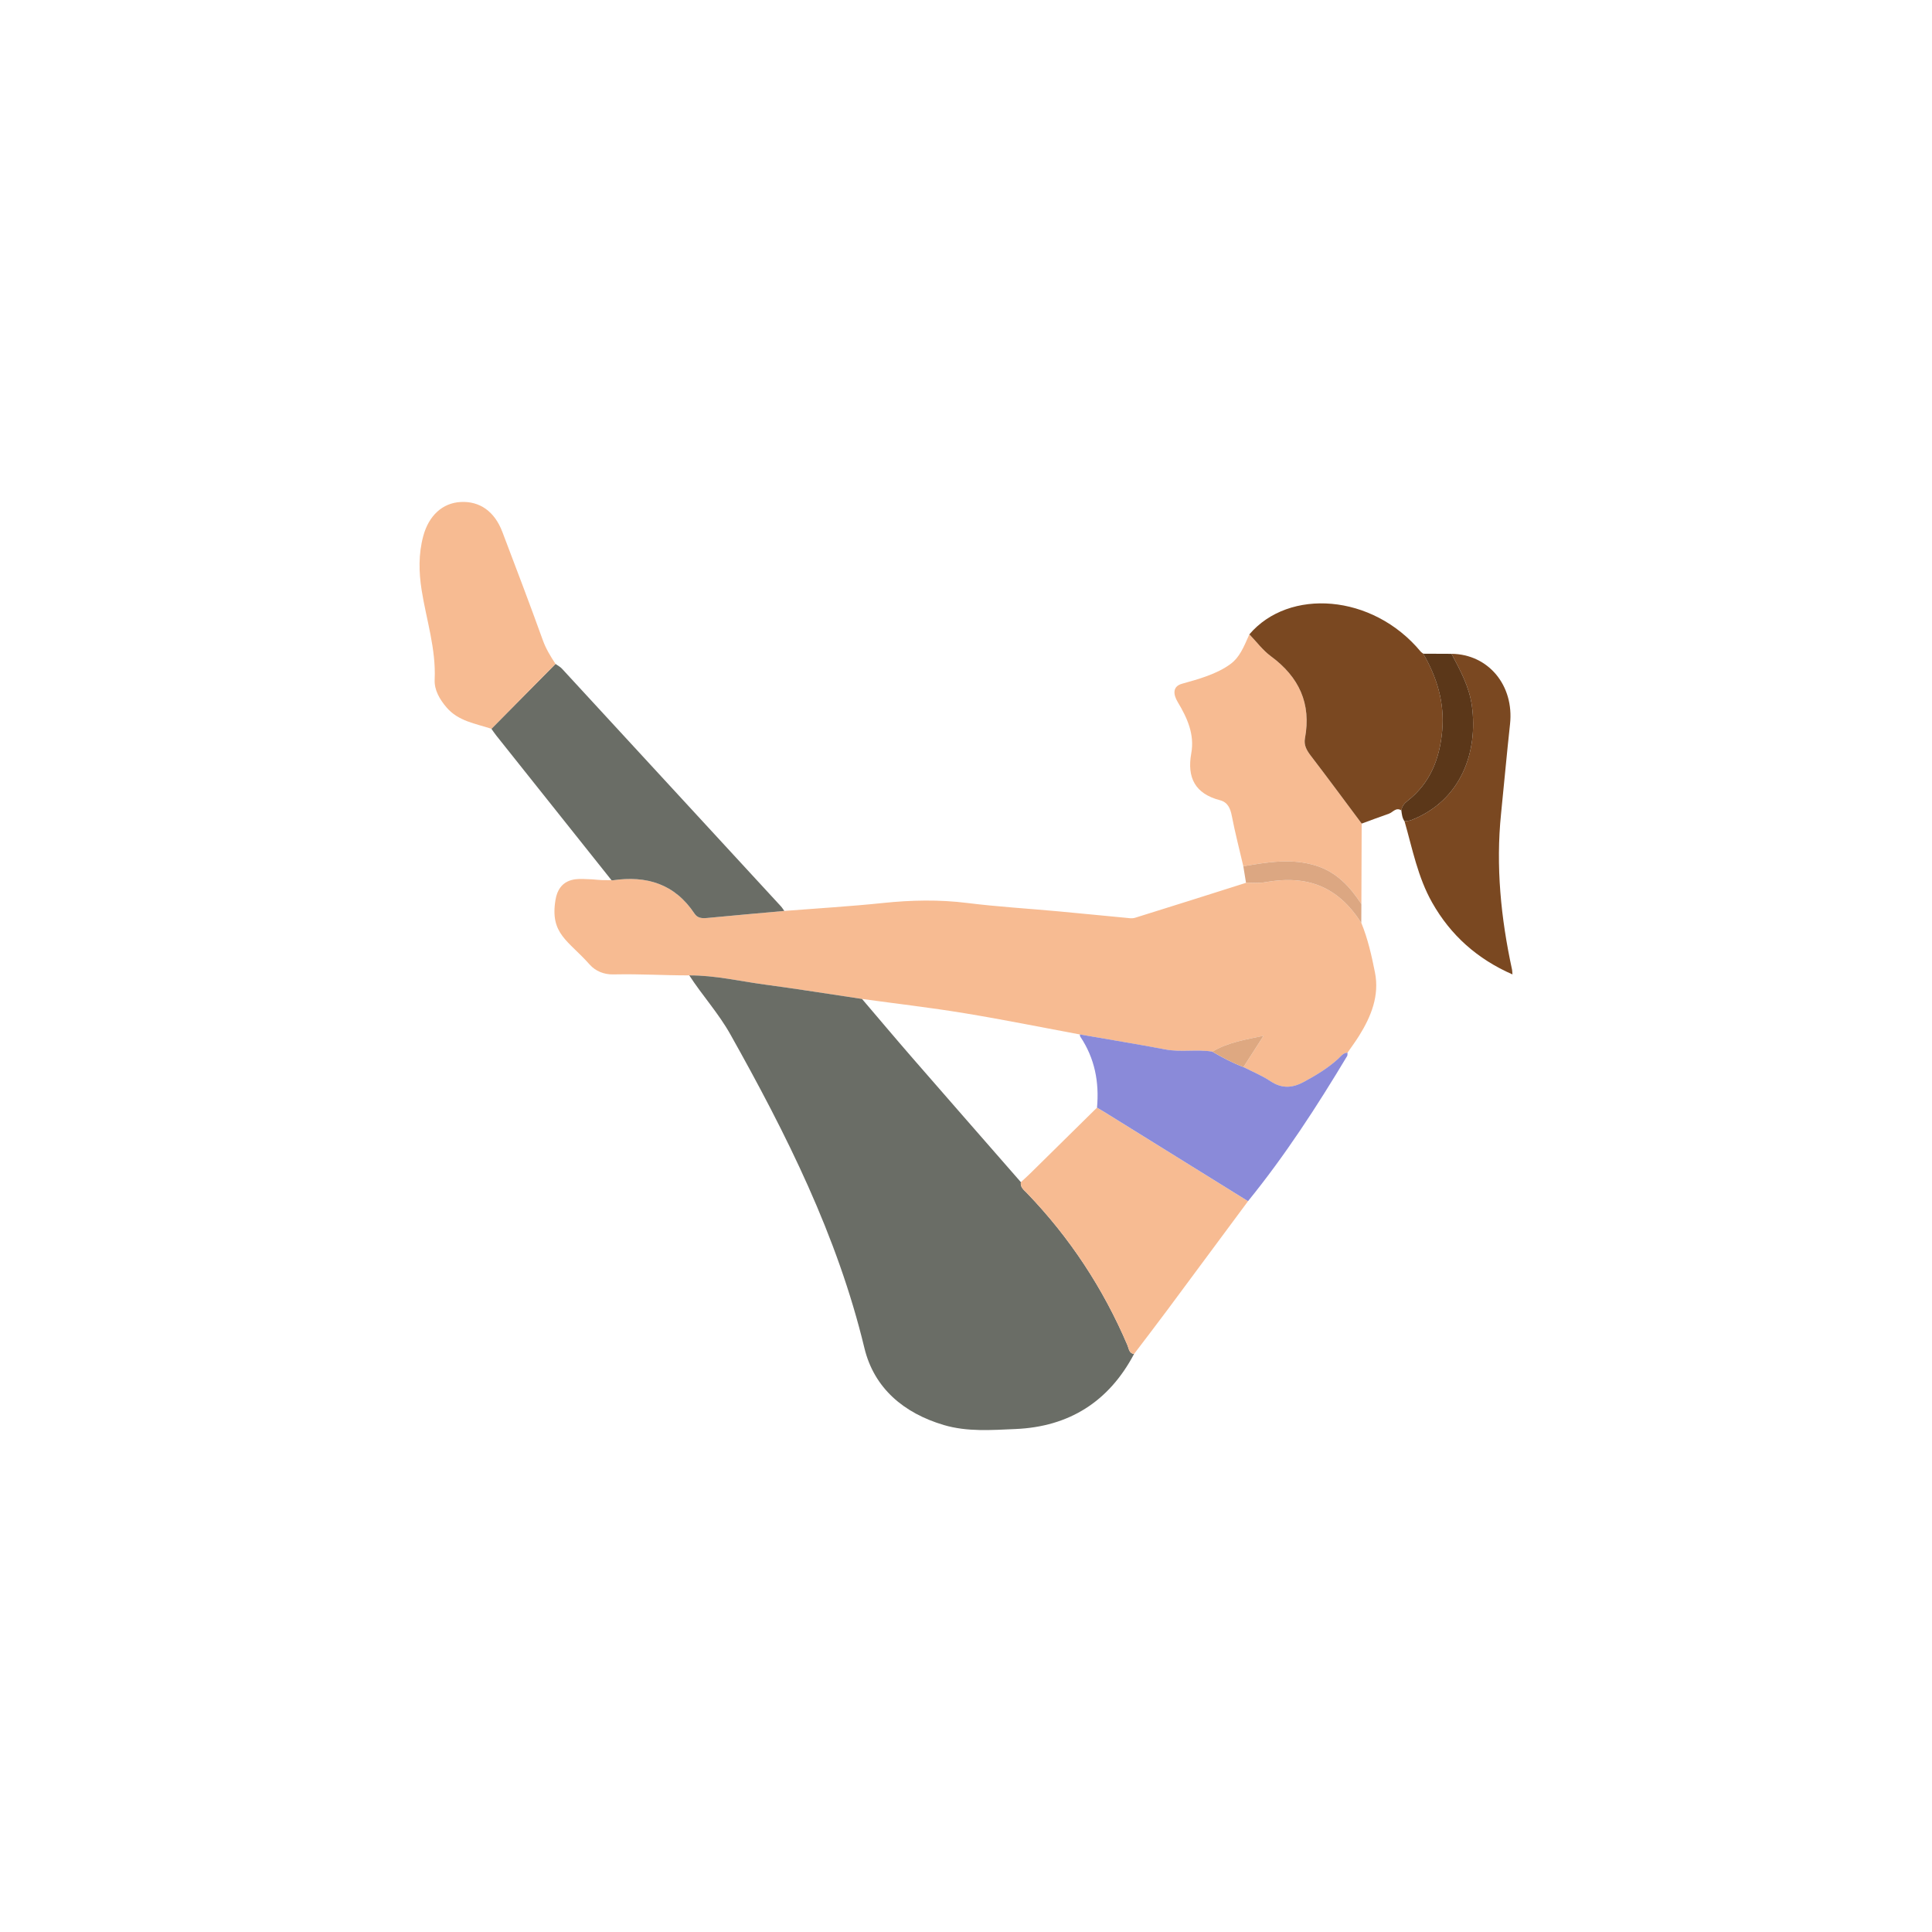
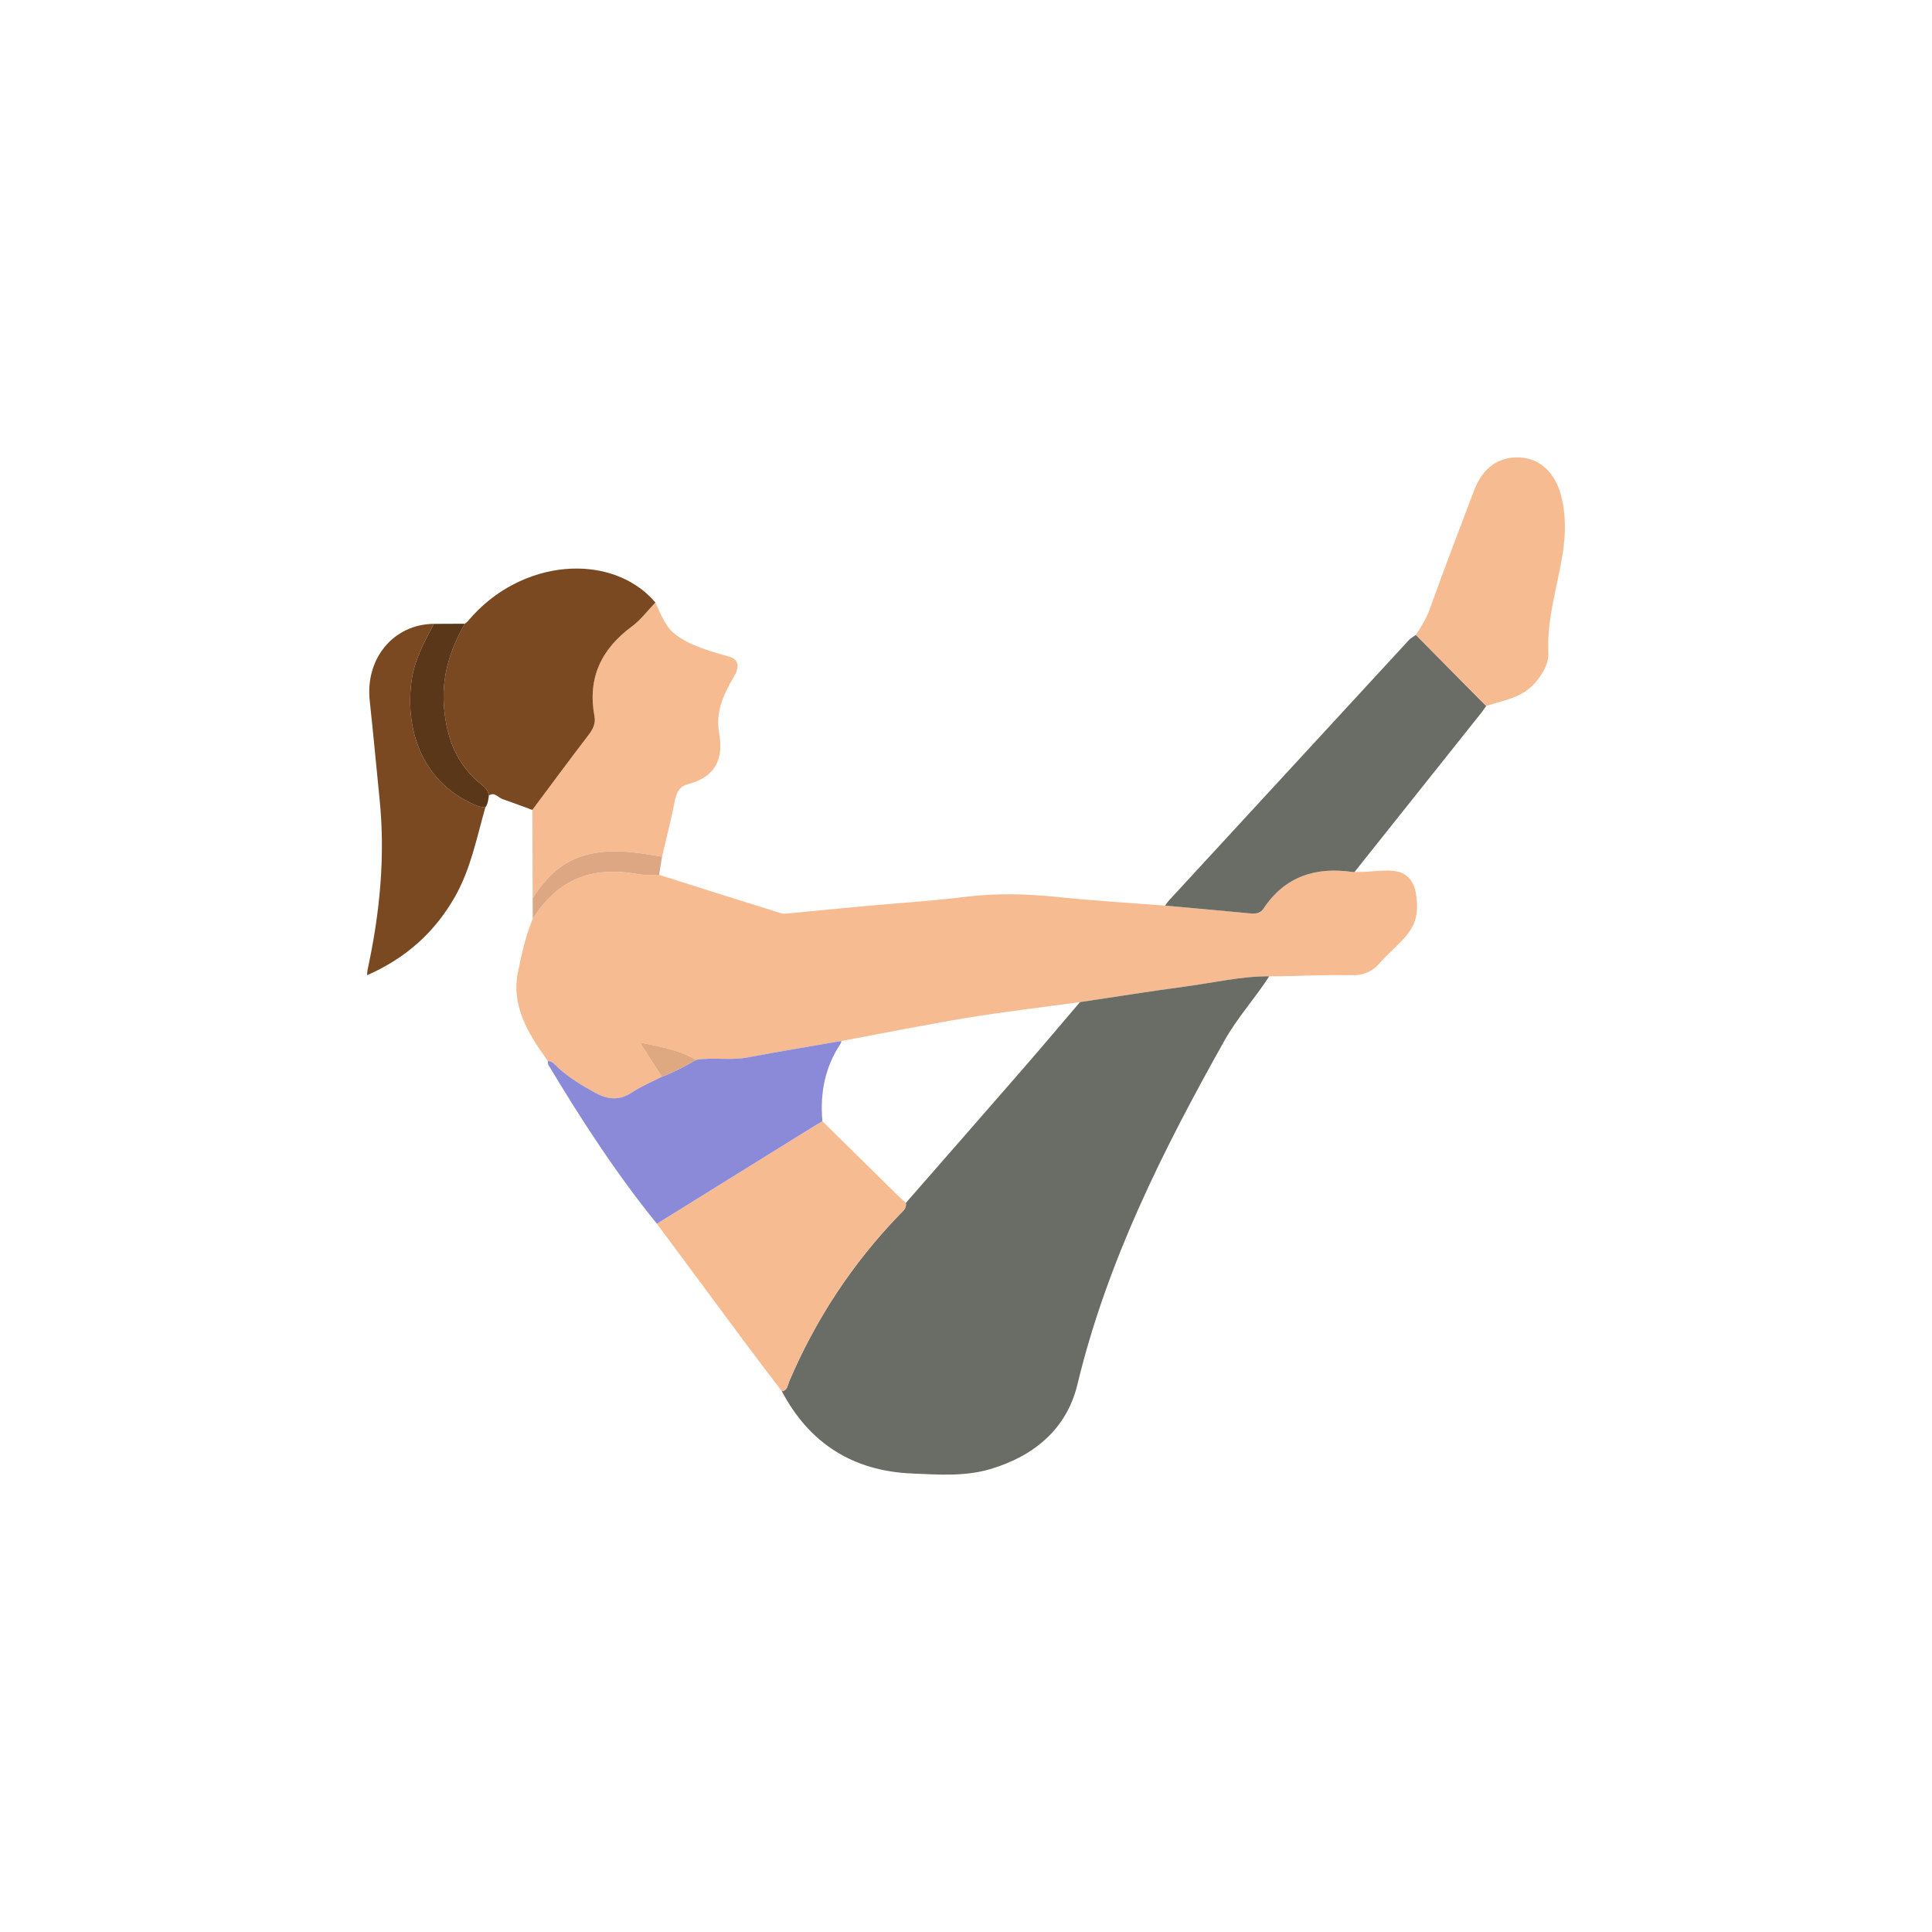
<svg xmlns="http://www.w3.org/2000/svg" width="500" height="500" viewBox="0 0 500 500" fill="none">
-   <path d="M178.383 252.431C170.449 252.41 166.586 252.039 158.656 252.177C156.32 252.216 154.108 251.33 152.595 249.616C147.092 243.393 142.276 241.756 143.765 232.869C144.657 227.549 148.714 227.429 150.792 227.475C155.368 227.578 153.671 227.817 158.25 227.793C158.352 227.803 158.455 227.839 158.553 227.824C167.32 226.519 174.637 228.752 179.745 236.45C180.521 237.618 181.682 237.699 182.976 237.575C189.637 236.937 196.304 236.351 202.972 235.748C211.481 235.081 220.007 234.58 228.495 233.695C235.808 232.933 243.044 232.777 250.368 233.695C258.129 234.665 265.95 235.127 273.743 235.84C279.507 236.369 285.268 236.958 291.032 237.494C291.939 237.579 292.93 237.776 293.759 237.519C303.344 234.548 312.905 231.5 322.472 228.47C324.091 228.435 325.753 228.615 327.33 228.332C338.559 226.322 346.306 229.542 352.306 238.835C354 242.969 354.977 247.323 355.838 251.665C357.027 257.666 354.875 263.014 351.756 268.024C350.814 269.537 349.745 270.969 348.736 272.437C347.59 272.486 347.011 273.4 346.277 274.067C343.635 276.466 340.622 278.275 337.493 279.976C334.466 281.62 331.761 281.796 328.79 279.813C326.617 278.363 324.148 277.362 321.809 276.162C323.541 273.46 325.277 270.758 327.009 268.055C322.366 269.05 317.784 269.756 313.758 272.172C309.737 271.505 305.659 272.37 301.619 271.608C294.25 270.214 286.845 269.004 279.454 267.717C269.495 265.865 259.564 263.85 249.574 262.21C240.783 260.767 231.924 259.74 223.094 258.53C214.748 257.285 206.411 255.944 198.051 254.826C191.506 253.951 185.044 252.399 178.387 252.434L178.383 252.431Z" fill="#F7BB92" />
-   <path d="M178.383 252.43C185.036 252.395 191.503 253.947 198.047 254.822C206.411 255.94 214.744 257.281 223.09 258.526C227.44 263.624 231.751 268.753 236.147 273.809C245.474 284.54 254.848 295.233 264.203 305.943C263.992 307.273 264.983 307.951 265.741 308.737C276.854 320.27 285.508 333.421 291.783 348.15C292.154 349.014 292.161 350.235 293.487 350.415C286.975 362.762 276.646 369.249 262.803 369.831C256.626 370.092 250.353 370.601 244.254 368.794C233.917 365.732 226.213 359.28 223.704 348.859C216.702 319.779 203.494 293.501 189.005 267.67C185.932 262.192 181.748 257.627 178.386 252.427L178.383 252.43Z" fill="#6A6D66" />
-   <path d="M202.975 235.747C196.311 236.351 189.643 236.936 182.979 237.575C181.685 237.698 180.524 237.617 179.748 236.449C174.64 228.755 167.32 226.522 158.557 227.824C158.461 227.838 158.356 227.803 158.253 227.792C148.305 215.304 138.353 202.815 128.412 190.324C127.971 189.77 127.583 189.177 127.17 188.602C132.701 183.01 138.237 177.415 143.768 171.82C144.333 172.233 144.985 172.561 145.447 173.066C164.339 193.544 183.212 214.037 202.082 234.534C202.421 234.901 202.679 235.338 202.975 235.744V235.747Z" fill="#6A6D66" />
-   <path d="M293.484 350.415C292.158 350.235 292.151 349.014 291.78 348.15C285.504 333.422 276.851 320.27 265.738 308.738C264.98 307.951 263.988 307.274 264.2 305.944C265.011 305.185 265.844 304.451 266.634 303.672C272.391 298.006 278.145 292.33 283.899 286.657C284.506 287.017 285.123 287.363 285.723 287.737C298.144 295.445 310.566 303.157 322.987 310.868C315.974 320.326 308.975 329.795 301.947 339.242C299.157 342.992 296.306 346.697 293.484 350.422V350.415Z" fill="#F7BB92" />
-   <path d="M321.773 224.191C320.765 219.855 319.639 215.541 318.796 211.17C318.411 209.176 317.731 207.617 315.723 207.095C309.296 205.423 307.158 201.26 308.301 194.949C309.19 190.038 307.253 185.784 304.815 181.727C303.588 179.684 303.418 177.638 305.937 176.943C310.16 175.772 314.968 174.438 318.486 171.821C320.743 170.141 321.77 167.732 323.336 164.169C325.178 166.074 326.794 168.279 328.896 169.828C336.17 175.186 339.409 182.065 337.719 191.086C337.398 192.804 338.149 194.166 339.201 195.542C343.66 201.362 348.013 207.271 352.402 213.145C352.377 220.091 352.349 227.038 352.324 233.98C349.4 229.504 345.932 225.718 340.587 224.035C334.272 222.049 328.035 223.132 321.773 224.191Z" fill="#F7BB92" />
-   <path d="M352.405 213.145C348.013 207.268 343.663 201.363 339.204 195.542C338.149 194.166 337.398 192.808 337.723 191.086C339.412 182.066 336.174 175.186 328.9 169.828C326.797 168.279 325.181 166.074 323.34 164.169C333.556 152.175 355.178 153.625 367.642 168.597C367.829 168.822 368.1 168.981 368.333 169.172C371.917 175.342 373.889 181.886 373.244 189.118C372.598 196.353 370.161 202.657 364.266 207.261C363.423 207.917 362.819 208.665 362.671 209.738C361.292 208.827 360.498 210.217 359.454 210.581C357.094 211.403 354.755 212.285 352.409 213.142L352.405 213.145Z" fill="#7A4821" />
-   <path d="M322.99 310.861C310.569 303.15 298.151 295.438 285.726 287.73C285.126 287.356 284.509 287.01 283.902 286.65C284.509 280.05 283.317 273.873 279.584 268.292C279.482 268.136 279.493 267.904 279.45 267.706C286.841 268.994 294.246 270.204 301.615 271.597C305.655 272.359 309.733 271.495 313.754 272.162C316.34 273.693 318.993 275.079 321.805 276.152C324.144 277.351 326.613 278.353 328.786 279.803C331.757 281.785 334.462 281.609 337.489 279.965C340.618 278.265 343.631 276.455 346.273 274.056C347.007 273.389 347.586 272.476 348.732 272.426C348.704 272.723 348.775 273.079 348.637 273.308C340.827 286.329 332.579 299.05 322.99 310.858V310.861Z" fill="#8A8AD9" />
-   <path d="M143.768 171.824C138.236 177.419 132.701 183.011 127.17 188.606C123.053 187.248 118.594 186.662 115.528 183.039C113.75 180.936 112.367 178.562 112.491 175.878C112.861 167.905 110.332 160.401 109.115 152.693C108.377 148.019 108.296 143.358 109.534 138.755C110.977 133.392 114.547 130.175 119.193 129.918C124.15 129.642 127.995 132.348 130.013 137.665C133.555 146.996 137.115 156.319 140.491 165.707C141.299 167.954 142.498 169.884 143.772 171.824H143.768Z" fill="#F7BB92" />
-   <path d="M375.653 169.203C385.217 169.316 391.892 177.402 390.794 187.41C389.951 195.111 389.267 202.83 388.477 210.538C387.08 224.177 388.424 237.614 391.317 250.949C391.38 251.238 391.37 251.545 391.422 252.177C382.314 248.18 375.438 242.062 370.64 233.585C366.929 227.027 365.536 219.686 363.5 212.56C364.093 212.454 364.724 212.447 365.274 212.228C378.186 207.137 382.539 194.554 380.927 182.693C380.257 177.765 377.929 173.496 375.65 169.203H375.653Z" fill="#7A4821" />
-   <path d="M375.653 169.203C377.932 173.497 380.26 177.765 380.93 182.694C382.543 194.554 378.189 207.138 365.278 212.228C364.727 212.443 364.096 212.454 363.503 212.56C362.886 211.72 362.798 210.725 362.667 209.745C362.815 208.672 363.418 207.928 364.262 207.268C370.156 202.664 372.594 196.36 373.24 189.125C373.885 181.889 371.913 175.345 368.329 169.179C370.77 169.189 373.212 169.2 375.653 169.21V169.203Z" fill="#5B3719" />
-   <path d="M321.773 224.19C328.035 223.132 334.272 222.049 340.587 224.035C345.931 225.718 349.399 229.5 352.324 233.98C352.317 235.596 352.31 237.215 352.303 238.831C346.302 229.539 338.551 226.318 327.326 228.329C325.749 228.611 324.091 228.431 322.468 228.466C322.235 227.041 322.002 225.616 321.77 224.19H321.773Z" fill="#DCA782" />
-   <path d="M321.808 276.159C318.997 275.086 316.344 273.7 313.758 272.169C317.783 269.752 322.366 269.047 327.008 268.052C325.276 270.754 323.54 273.456 321.808 276.159Z" fill="#DEA881" />
+   <path d="M328.494 252.664C337.19 252.641 341.424 252.235 350.115 252.386C352.675 252.428 355.099 251.458 356.758 249.579C362.79 242.758 368.067 240.964 366.436 231.224C365.458 225.394 361.011 225.262 358.734 225.313C353.719 225.425 355.579 225.688 350.56 225.661C350.448 225.672 350.336 225.711 350.228 225.695C340.619 224.265 332.6 226.712 327.002 235.149C326.151 236.429 324.879 236.518 323.46 236.382C316.16 235.683 308.853 235.041 301.545 234.38C292.219 233.649 282.874 233.1 273.571 232.129C265.556 231.294 257.626 231.124 249.599 232.129C241.093 233.193 232.521 233.699 223.98 234.48C217.662 235.06 211.348 235.706 205.03 236.293C204.036 236.386 202.95 236.603 202.041 236.32C191.536 233.065 181.058 229.724 170.572 226.403C168.797 226.364 166.976 226.562 165.248 226.252C152.941 224.048 144.45 227.578 137.873 237.763C136.018 242.294 134.947 247.065 134.003 251.825C132.7 258.402 135.059 264.263 138.477 269.754C139.509 271.413 140.681 272.982 141.786 274.591C143.043 274.645 143.677 275.646 144.481 276.377C147.377 279.006 150.679 280.99 154.109 282.853C157.426 284.655 160.392 284.849 163.647 282.676C166.029 281.086 168.736 279.988 171.299 278.674C169.401 275.712 167.498 272.75 165.6 269.789C170.688 270.879 175.711 271.652 180.122 274.301C184.53 273.57 189 274.517 193.427 273.682C201.504 272.155 209.62 270.829 217.72 269.417C228.635 267.388 239.519 265.18 250.469 263.382C260.104 261.801 269.813 260.675 279.491 259.349C288.639 257.984 297.775 256.515 306.939 255.289C314.111 254.33 321.194 252.629 328.49 252.668L328.494 252.664Z" fill="#F7BB92" />
+   <path d="M328.494 252.664C321.201 252.625 314.114 254.327 306.942 255.286C297.775 256.511 288.642 257.98 279.494 259.345C274.727 264.932 270.002 270.554 265.184 276.095C254.961 287.857 244.688 299.576 234.434 311.314C234.666 312.772 233.58 313.514 232.748 314.377C220.569 327.016 211.084 341.43 204.206 357.573C203.8 358.52 203.792 359.858 202.339 360.055C209.476 373.588 220.797 380.698 235.969 381.336C242.739 381.622 249.614 382.179 256.299 380.199C267.628 376.843 276.072 369.772 278.821 358.35C286.496 326.479 300.972 297.677 316.852 269.367C320.219 263.363 324.805 258.359 328.49 252.66L328.494 252.664Z" fill="#6A6D66" />
+   <path d="M301.541 234.379C308.845 235.04 316.152 235.682 323.456 236.382C324.875 236.517 326.147 236.428 326.998 235.148C332.596 226.715 340.619 224.268 350.224 225.695C350.328 225.71 350.444 225.671 350.556 225.66C361.46 211.973 372.367 198.285 383.263 184.594C383.746 183.987 384.171 183.337 384.624 182.707C378.561 176.579 372.494 170.447 366.432 164.314C365.813 164.767 365.098 165.126 364.591 165.679C343.886 188.124 323.201 210.584 302.519 233.049C302.148 233.451 301.866 233.93 301.541 234.375V234.379Z" fill="#6A6D66" />
+   <path d="M202.342 360.055C203.796 359.858 203.804 358.52 204.21 357.573C211.088 341.431 220.573 327.016 232.752 314.377C233.583 313.515 234.67 312.772 234.438 311.315C233.549 310.483 232.636 309.679 231.77 308.825C225.46 302.615 219.154 296.394 212.848 290.177C212.183 290.571 211.506 290.95 210.849 291.36C197.235 299.808 183.621 308.26 170.007 316.712C177.694 327.078 185.365 337.456 193.067 347.81C196.125 351.92 199.249 355.98 202.342 360.063V360.055Z" fill="#F7BB92" />
+   <path d="M171.337 221.713C172.443 216.961 173.677 212.232 174.601 207.442C175.022 205.257 175.768 203.548 177.968 202.976C185.013 201.143 187.356 196.581 186.104 189.664C185.129 184.282 187.252 179.619 189.924 175.172C191.269 172.933 191.455 170.691 188.694 169.929C184.066 168.646 178.796 167.184 174.941 164.315C172.467 162.475 171.341 159.834 169.625 155.929C167.606 158.017 165.836 160.433 163.531 162.131C155.558 168.004 152.009 175.543 153.861 185.43C154.213 187.313 153.389 188.805 152.237 190.313C147.35 196.693 142.579 203.169 137.769 209.607C137.796 217.22 137.827 224.833 137.854 232.442C141.059 227.536 144.86 223.387 150.718 221.543C157.639 219.366 164.475 220.553 171.337 221.713Z" fill="#F7BB92" />
+   <path d="M137.764 209.607C142.578 203.166 147.345 196.693 152.233 190.314C153.389 188.806 154.212 187.317 153.857 185.43C152.004 175.544 155.554 168.004 163.527 162.131C165.831 160.434 167.602 158.017 169.62 155.929C158.423 142.783 134.725 144.372 121.065 160.782C120.86 161.029 120.562 161.203 120.307 161.412C116.379 168.174 114.217 175.347 114.925 183.273C115.633 191.203 118.304 198.112 124.765 203.158C125.689 203.877 126.35 204.697 126.513 205.872C128.025 204.875 128.895 206.398 130.039 206.797C132.626 207.697 135.189 208.664 137.76 209.604L137.764 209.607Z" fill="#7A4821" />
+   <path d="M170.003 316.705C183.617 308.253 197.227 299.801 210.845 291.352C211.502 290.942 212.179 290.564 212.844 290.169C212.179 282.935 213.485 276.165 217.576 270.048C217.688 269.878 217.677 269.623 217.723 269.406C209.623 270.818 201.507 272.144 193.43 273.671C189.003 274.506 184.533 273.559 180.126 274.29C177.291 275.968 174.384 277.487 171.302 278.663C168.739 279.977 166.032 281.075 163.651 282.664C160.395 284.837 157.429 284.644 154.112 282.842C150.682 280.979 147.381 278.995 144.485 276.366C143.68 275.635 143.046 274.634 141.79 274.58C141.821 274.904 141.743 275.295 141.894 275.546C150.454 289.817 159.494 303.76 170.003 316.701V316.705Z" fill="#8A8AD9" />
+   <path d="M366.432 164.319C372.494 170.451 378.561 176.579 384.623 182.712C389.136 181.223 394.023 180.581 397.383 176.61C399.332 174.306 400.847 171.704 400.712 168.761C400.306 160.023 403.078 151.799 404.412 143.351C405.22 138.228 405.309 133.12 403.952 128.075C402.371 122.198 398.458 118.671 393.366 118.389C387.933 118.087 383.719 121.053 381.507 126.88C377.625 137.107 373.724 147.326 370.024 157.614C369.138 160.077 367.824 162.192 366.428 164.319H366.432Z" fill="#F7BB92" />
+   <path d="M112.285 161.446C101.803 161.57 94.487 170.432 95.69 181.401C96.614 189.842 97.364 198.301 98.23 206.75C99.761 221.697 98.288 236.425 95.117 251.04C95.048 251.357 95.059 251.694 95.001 252.386C104.985 248.005 112.52 241.3 117.779 232.009C121.846 224.822 123.374 216.775 125.604 208.965C124.955 208.849 124.263 208.841 123.66 208.602C109.508 203.022 104.737 189.231 106.504 176.232C107.239 170.83 109.791 166.152 112.288 161.446H112.285Z" fill="#7A4821" />
+   <path d="M112.285 161.447C109.787 166.152 107.235 170.831 106.501 176.232C104.734 189.231 109.505 203.023 123.656 208.602C124.26 208.838 124.952 208.85 125.601 208.966C126.278 208.046 126.375 206.955 126.518 205.88C126.355 204.705 125.694 203.889 124.77 203.166C118.309 198.12 115.637 191.211 114.93 183.281C114.222 175.351 116.384 168.179 120.312 161.42C117.636 161.432 114.961 161.443 112.285 161.455V161.447Z" fill="#5B3719" />
+   <path d="M171.337 221.712C164.474 220.552 157.639 219.365 150.718 221.542C144.86 223.386 141.059 227.531 137.854 232.442C137.862 234.212 137.869 235.987 137.877 237.758C144.454 227.574 152.949 224.044 165.252 226.247C166.98 226.557 168.797 226.36 170.576 226.398C170.831 224.836 171.086 223.274 171.341 221.712H171.337Z" fill="#DCA782" />
+   <path d="M171.298 278.67C174.38 277.495 177.287 275.975 180.122 274.297C175.71 271.649 170.687 270.876 165.599 269.785C167.498 272.747 169.4 275.709 171.298 278.67Z" fill="#DEA881" />
</svg>
